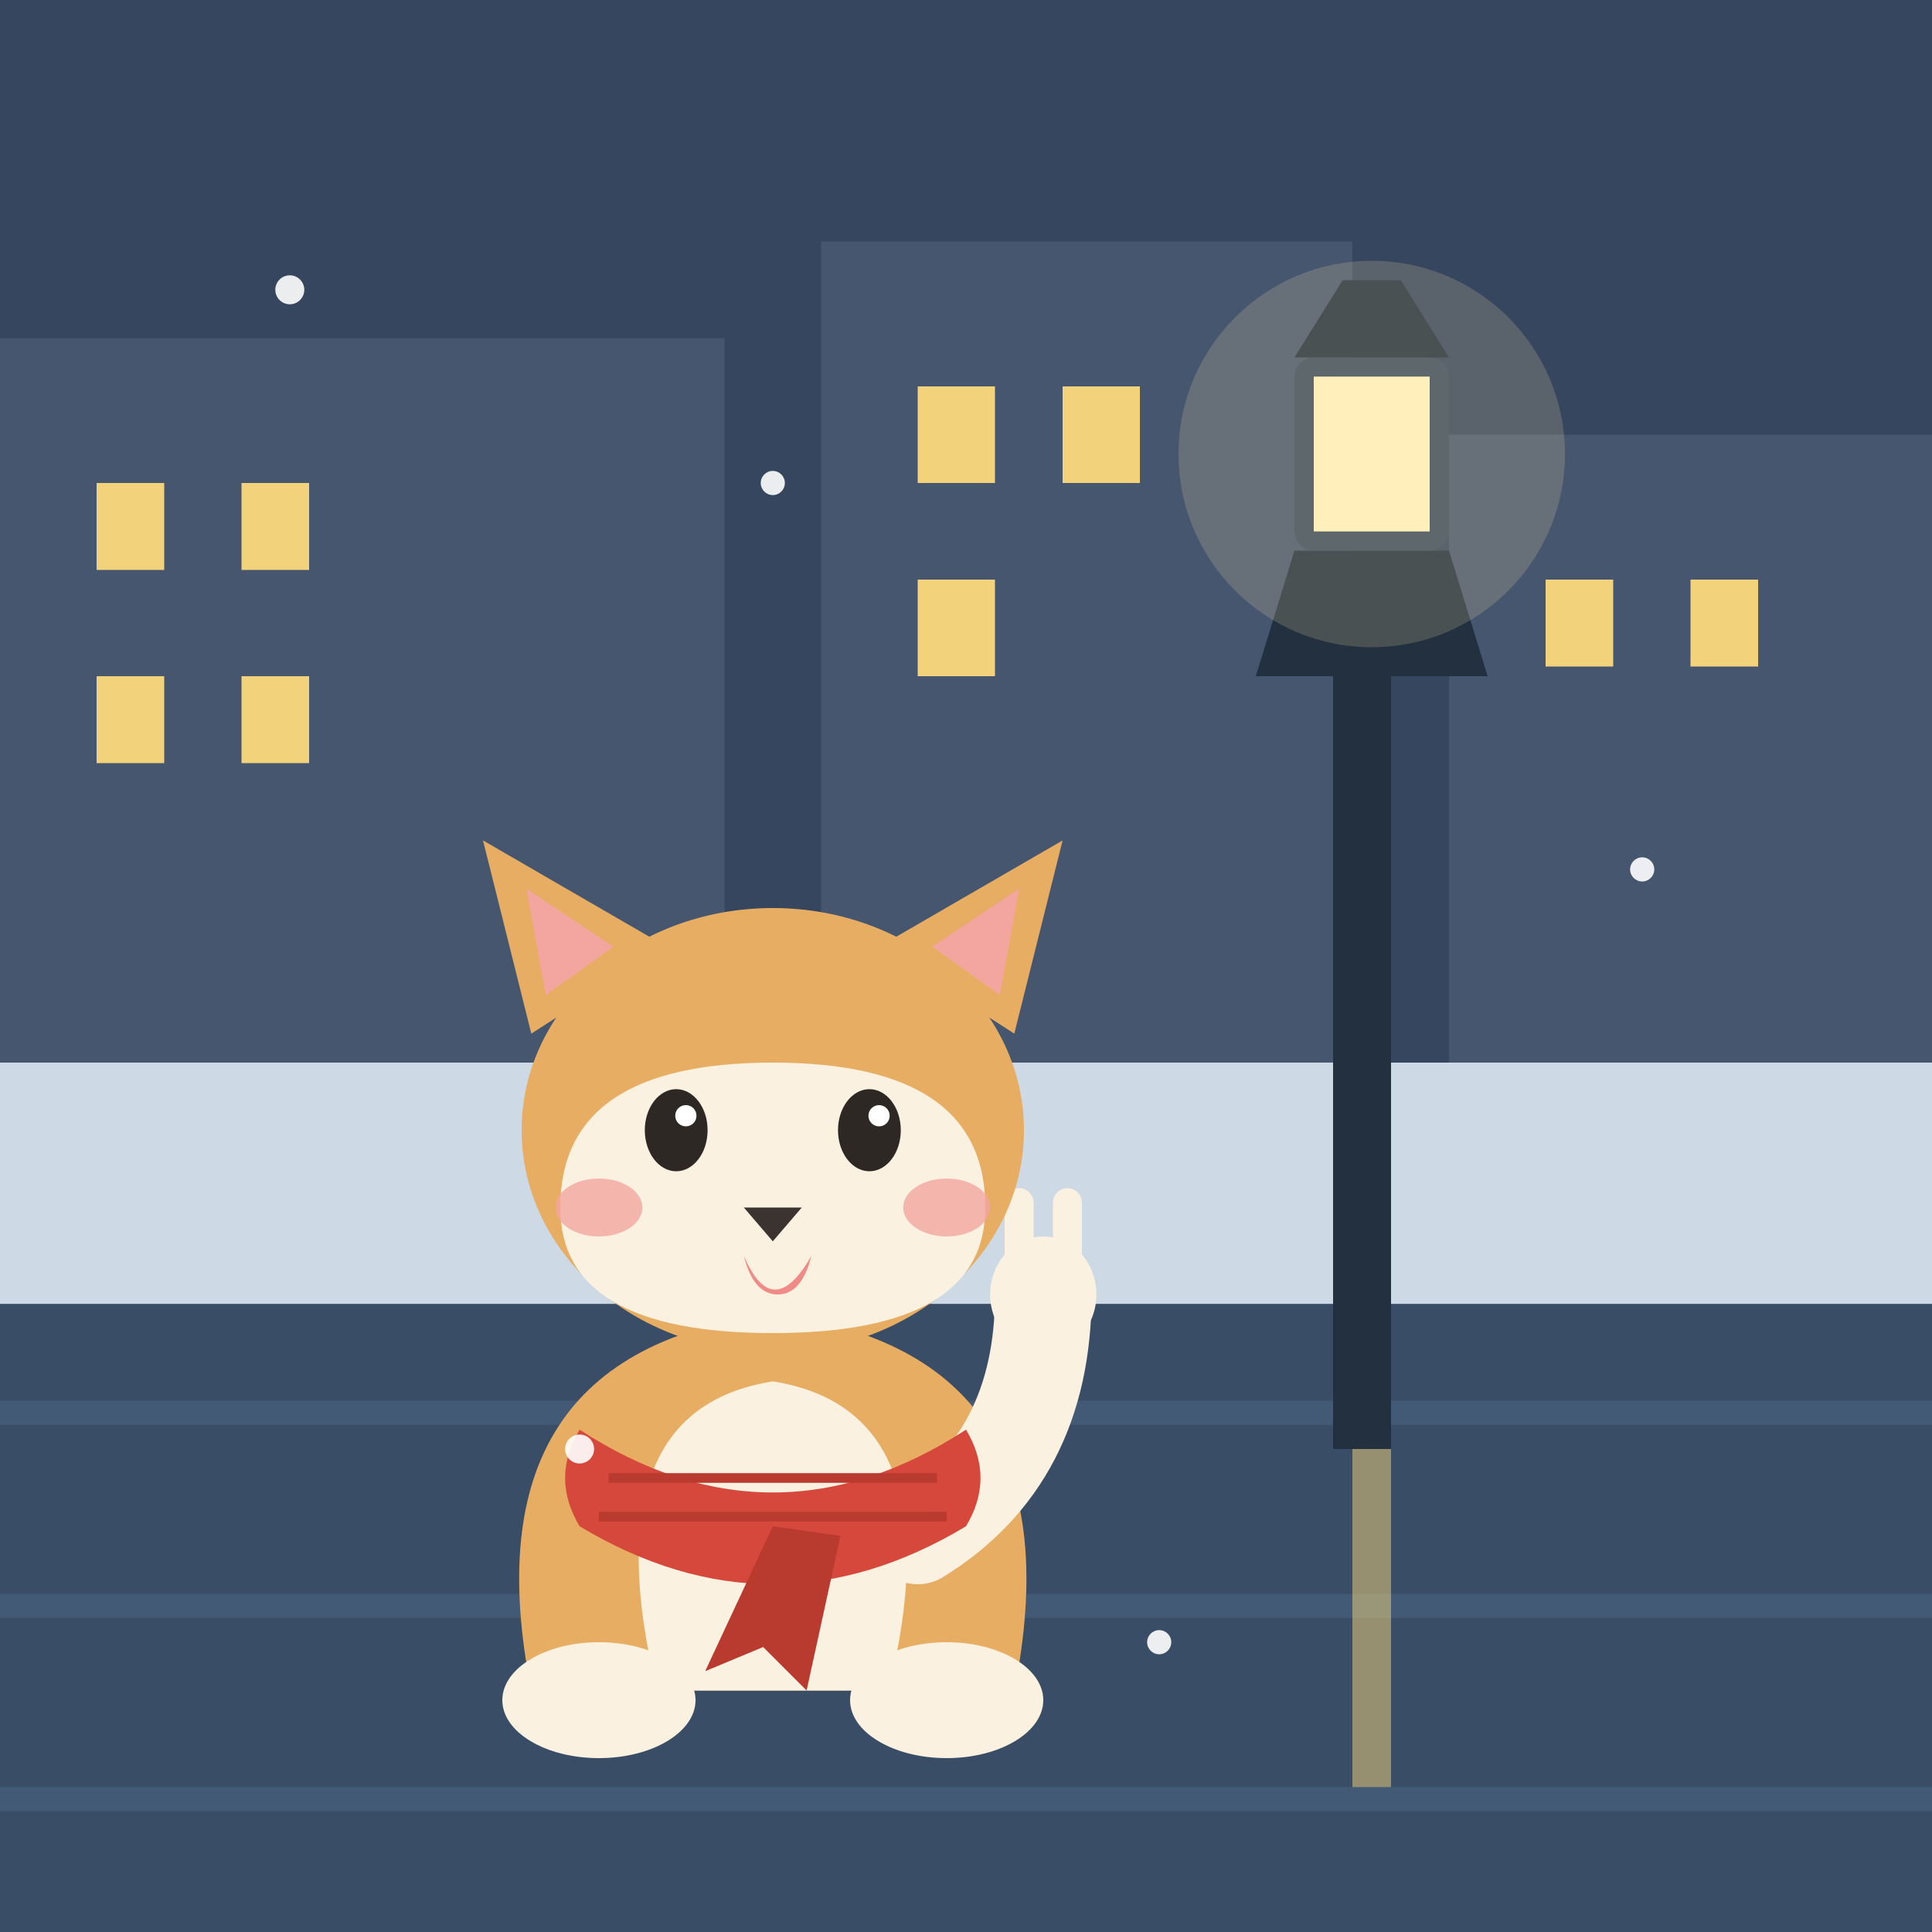
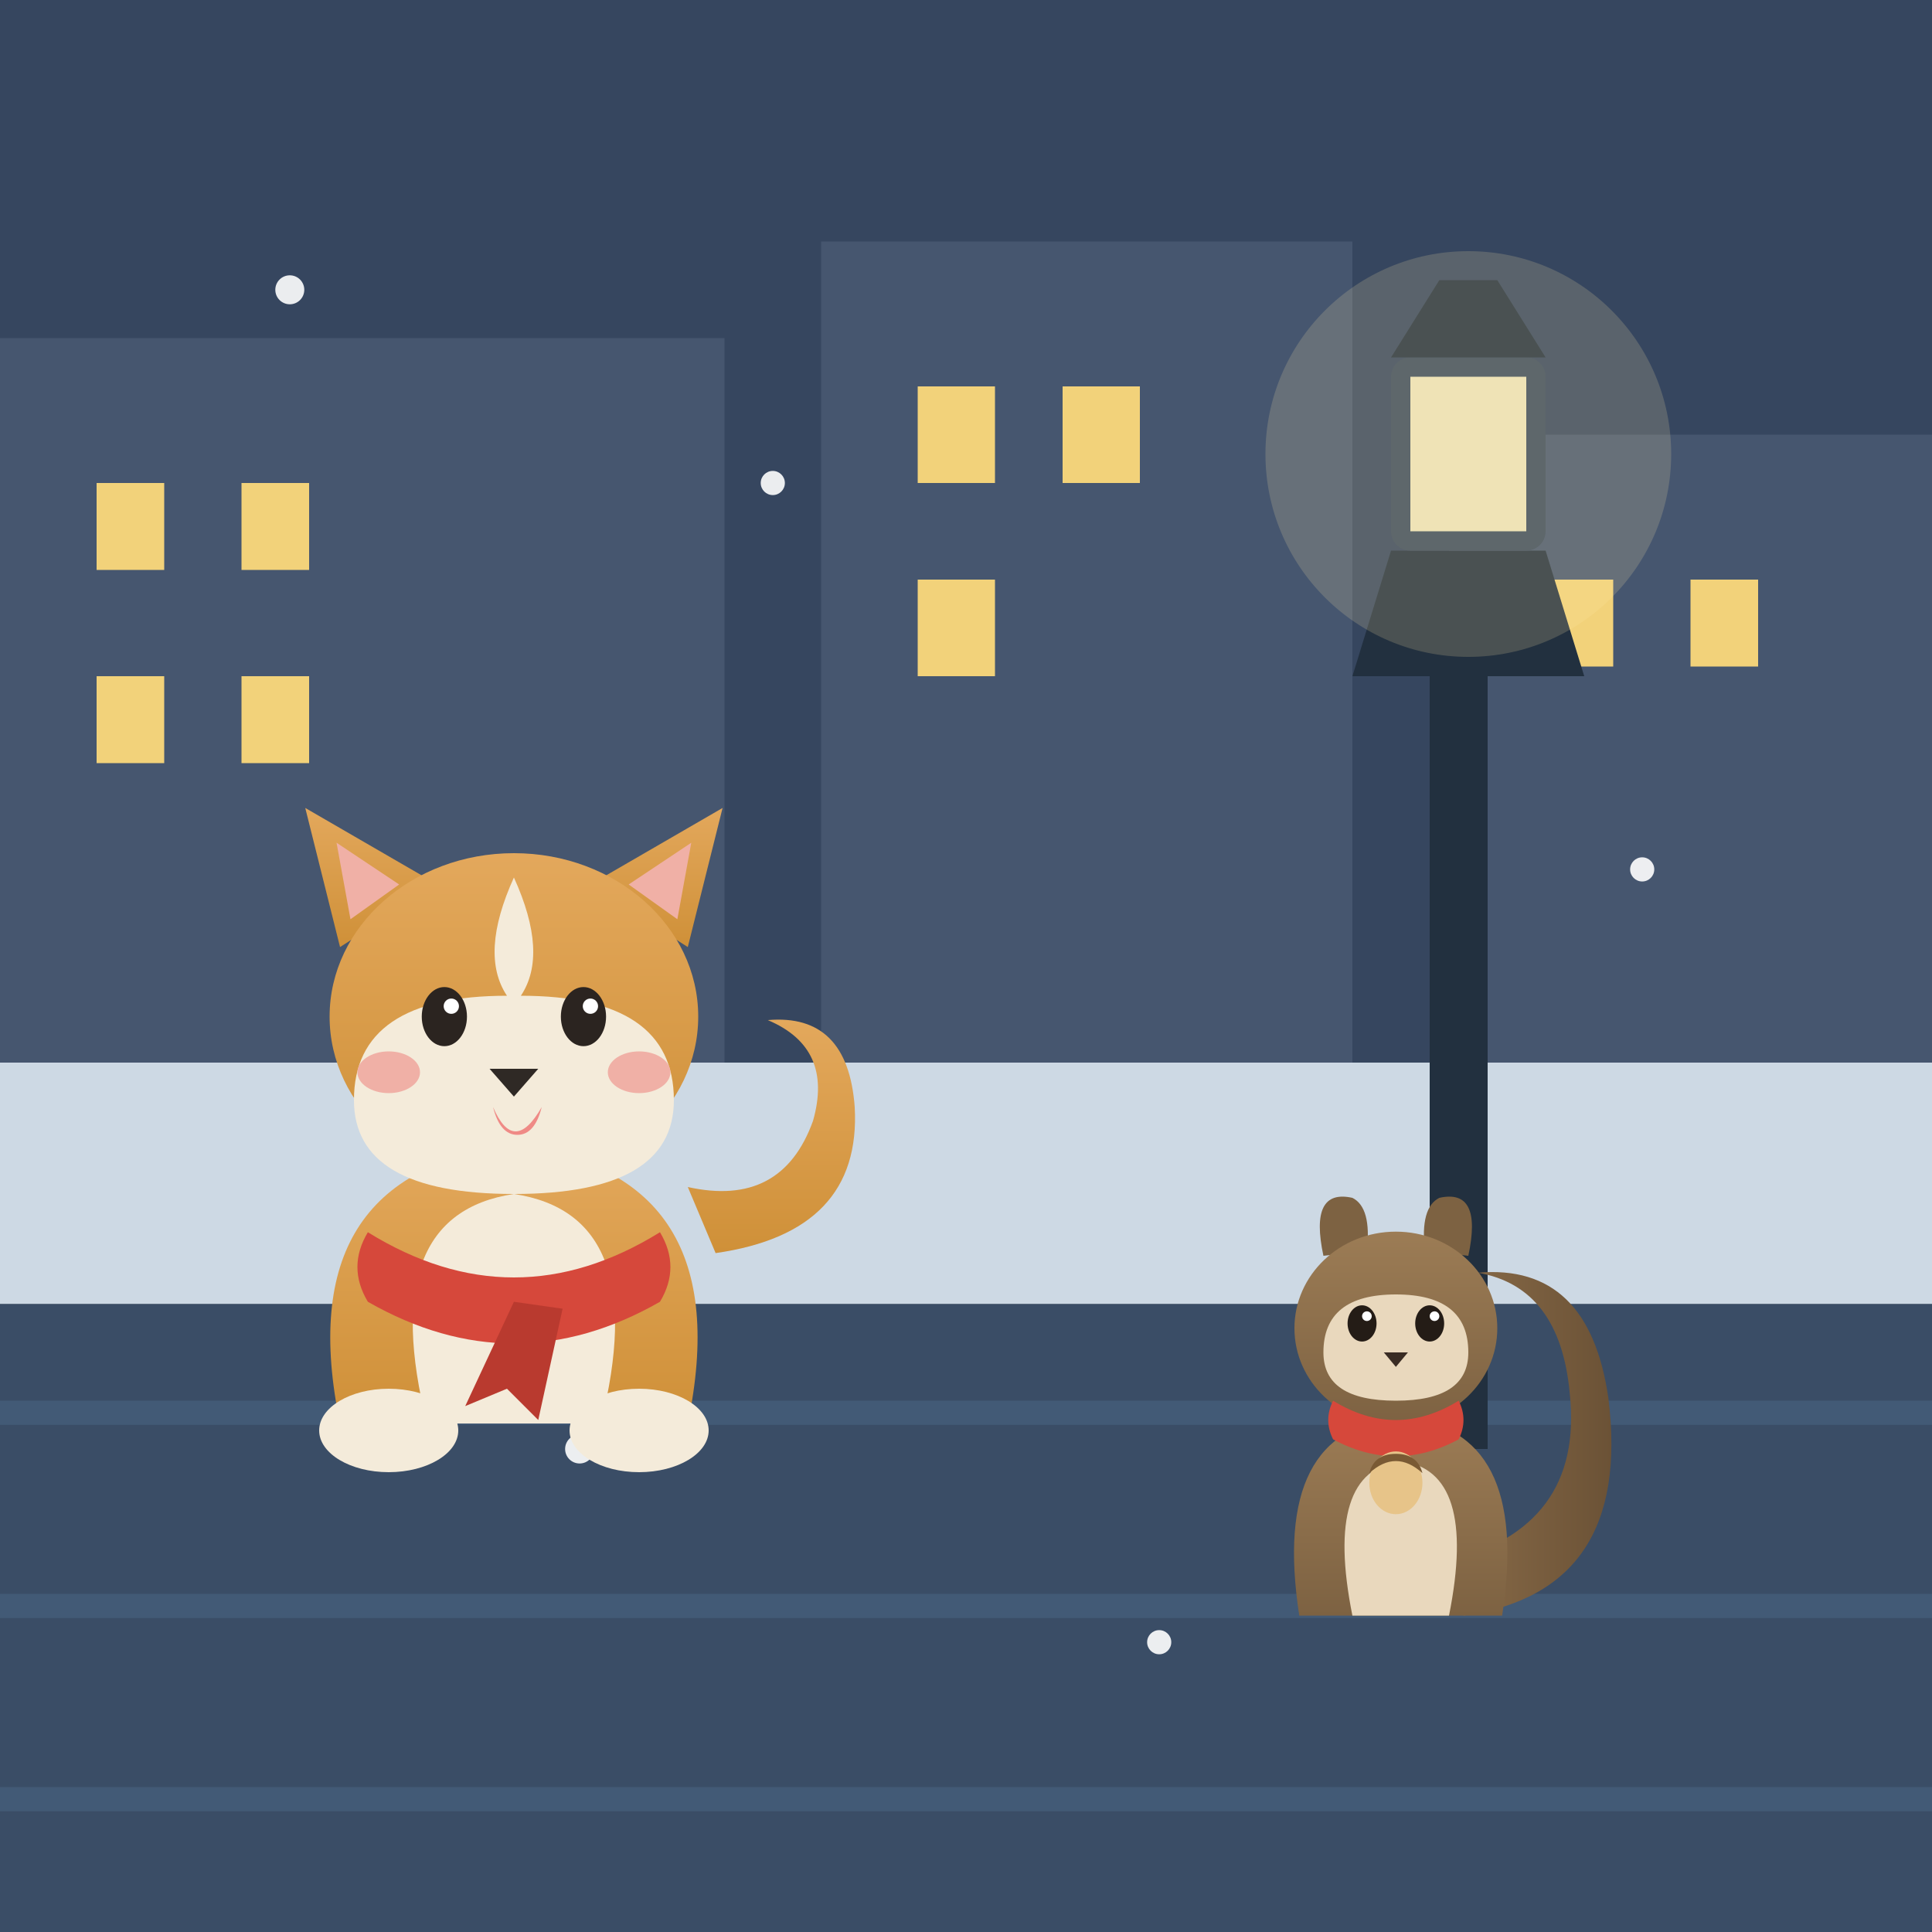
- <svg xmlns="http://www.w3.org/2000/svg" viewBox="0 0 400 400" role="img" aria-label="Mon-chan in a little red scarf beside a snowy canal under a glowing gas lamp, peace sign">
+ <svg xmlns="http://www.w3.org/2000/svg" viewBox="0 0 400 400" role="img" aria-label="Mon-chan and Cinnamon the squirrel in red scarves by the snowy gas-lamp canal">
+   <defs>
+     <linearGradient id="fur" x1="0" y1="0" x2="0" y2="1">
+       <stop offset="0" stop-color="#e3a85c" />
+       <stop offset="1" stop-color="#cf9038" />
+     </linearGradient>
+     <linearGradient id="sq" x1="0" y1="0" x2="0" y2="1">
+       <stop offset="0" stop-color="#9c7c55" />
+       <stop offset="1" stop-color="#7d6242" />
+     </linearGradient>
+     <linearGradient id="tl" x1="0" y1="0" x2="1" y2="0">
+       <stop offset="0" stop-color="#8a6c49" />
+       <stop offset="1" stop-color="#6b5236" />
+     </linearGradient>
+   </defs>
  <rect width="400" height="400" fill="#2c3a4f" />
  <rect width="400" height="220" fill="#36465f" />
  <g fill="#46566f">
    <rect x="0" y="70" width="150" height="150" />
    <rect x="170" y="50" width="110" height="170" />
    <rect x="300" y="90" width="100" height="130" />
  </g>
  <g fill="#f2d27a">
    <rect x="20" y="100" width="14" height="18" />
    <rect x="50" y="100" width="14" height="18" />
    <rect x="20" y="140" width="14" height="18" />
    <rect x="50" y="140" width="14" height="18" />
    <rect x="190" y="80" width="16" height="20" />
    <rect x="220" y="80" width="16" height="20" />
    <rect x="190" y="120" width="16" height="20" />
    <rect x="320" y="120" width="14" height="18" />
    <rect x="350" y="120" width="14" height="18" />
  </g>
  <rect y="220" width="400" height="50" fill="#cdd9e4" />
  <rect y="270" width="400" height="130" fill="#3a4d66" />
  <g fill="#46607d" opacity="0.7">
    <rect x="0" y="290" width="400" height="5" />
    <rect x="0" y="330" width="400" height="5" />
    <rect x="0" y="370" width="400" height="5" />
  </g>
-   <g opacity="0.5" fill="#f2d27a">
-     <rect x="280" y="280" width="8" height="90" />
-   </g>
-   <g transform="translate(280,60)">
+   <g transform="translate(300,60)">
    <rect x="-4" y="80" width="12" height="160" fill="#22303f" />
    <g transform="translate(2,80)">
      <path d="M-22 0 L26 0 L18 -26 L-14 -26Z" fill="#22303f" />
      <rect x="-14" y="-66" width="32" height="40" rx="4" fill="#3a4a5e" />
-       <rect x="-10" y="-62" width="24" height="32" fill="#ffe9a8" />
-       <rect x="-10" y="-62" width="24" height="32" fill="#fff3c4" opacity="0.8" />
+       <rect x="-10" y="-62" width="24" height="32" fill="#fff3c4" opacity="0.9" />
      <path d="M-14 -66 L18 -66 L8 -82 L-4 -82Z" fill="#22303f" />
-       <circle cx="2" cy="-46" r="40" fill="#ffe9a8" opacity="0.18" />
-     </g>
-   </g>
-   <g transform="translate(40,150)">
-     <path d="M70 200 q-14 -70 50 -78 q64 8 50 78 z" fill="#e7ad63" />
-     <path d="M96 200 q-14 -58 24 -64 q38 6 24 64 z" fill="#faf1e0" />
-     <ellipse cx="84" cy="202" rx="20" ry="12" fill="#faf1e0" />
-     <ellipse cx="156" cy="202" rx="20" ry="12" fill="#faf1e0" />
-     <path d="M150 168 q26 -16 26 -50" fill="none" stroke="#faf1e0" stroke-width="20" stroke-linecap="round" />
-     <g transform="translate(176,112)">
-       <ellipse cx="0" cy="6" rx="11" ry="12" fill="#faf1e0" />
-       <rect x="-8" y="-16" width="6" height="18" rx="3" fill="#faf1e0" />
-       <rect x="2" y="-16" width="6" height="18" rx="3" fill="#faf1e0" />
-     </g>
-     <path d="M70 64 l-10 -40 38 22z" fill="#e7ad63" />
-     <path d="M170 64 l10 -40 -38 22z" fill="#e7ad63" />
-     <path d="M73 56 l-4 -22 18 12z" fill="#f3a6a0" />
-     <path d="M167 56 l4 -22 -18 12z" fill="#f3a6a0" />
-     <ellipse cx="120" cy="84" rx="52" ry="46" fill="#e7ad63" />
-     <path d="M120 70 q-44 0 -44 30 q0 26 44 26 q44 0 44 -26 q0 -30 -44 -30z" fill="#faf1e0" />
-     <ellipse cx="84" cy="100" rx="9" ry="6" fill="#f3a6a0" opacity="0.8" />
-     <ellipse cx="156" cy="100" rx="9" ry="6" fill="#f3a6a0" opacity="0.8" />
-     <ellipse cx="100" cy="84" rx="6.5" ry="8.5" fill="#2e2824" />
-     <ellipse cx="140" cy="84" rx="6.5" ry="8.5" fill="#2e2824" />
-     <circle cx="102" cy="81" r="2.2" fill="#fff" />
-     <circle cx="142" cy="81" r="2.2" fill="#fff" />
-     <path d="M114 100 h12 l-6 7z" fill="#3a3330" />
-     <path d="M114 110 q6 14 14 0 q-2 8 -7 8 q-5 0 -7 -8z" fill="#f08a86" />
-     <path d="M80 146 q40 26 80 0 q6 10 0 20 q-40 24 -80 0 q-6 -10 0 -20z" fill="#d6483b" />
-     <path d="M120 166 l-14 30 12 -5 9 9 7 -32z" fill="#b93a2f" />
-     <g stroke="#b93a2f" stroke-width="2">
-       <path d="M86 156 h68" />
-       <path d="M84 164 h72" />
+       <circle cx="2" cy="-46" r="42" fill="#ffe9a8" opacity="0.18" />
    </g>
  </g>
  <g fill="#fff" opacity="0.9">
    <circle cx="60" cy="60" r="3" />
    <circle cx="160" cy="100" r="2.5" />
    <circle cx="340" cy="180" r="2.5" />
    <circle cx="120" cy="300" r="3" />
    <circle cx="240" cy="340" r="2.5" />
  </g>
+   <g transform="translate(20,150) scale(0.72)">
+     <path d="M178 152 q42 -6 40 -42 q-2 -27 -25 -25 q19 8 13 29 q-9 25 -36 19z" fill="url(#fur)" />
+     <path d="M70 201 q-15 -72 50 -80 q65 8 50 80 z" fill="url(#fur)" />
+     <path d="M95 201 q-15 -60 25 -66 q40 6 25 66 z" fill="#f4ebda" />
+     <ellipse cx="84" cy="203" rx="20" ry="12" fill="#f4ebda" />
+     <ellipse cx="156" cy="203" rx="20" ry="12" fill="#f4ebda" />
+     <path d="M70 64 l-10 -40 38 22z" fill="url(#fur)" />
+     <path d="M170 64 l10 -40 -38 22z" fill="url(#fur)" />
+     <path d="M73 56 l-4 -22 18 12z" fill="#f0b0a6" />
+     <path d="M167 56 l4 -22 -18 12z" fill="#f0b0a6" />
+     <ellipse cx="120" cy="84" rx="53" ry="47" fill="url(#fur)" />
+     <path d="M120 44 q-10 22 -2 34 q-44 0 -44 30 q0 27 46 27 q46 0 46 -27 q0 -30 -44 -30 q8 -12 -2 -34z" fill="#f4ebda" />
+     <ellipse cx="84" cy="100" rx="9" ry="6" fill="#f0b0a6" />
+     <ellipse cx="156" cy="100" rx="9" ry="6" fill="#f0b0a6" />
+     <ellipse cx="100" cy="84" rx="6.5" ry="8.5" fill="#2b2420" />
+     <ellipse cx="140" cy="84" rx="6.5" ry="8.5" fill="#2b2420" />
+     <circle cx="102" cy="81" r="2.2" fill="#fff" />
+     <circle cx="142" cy="81" r="2.2" fill="#fff" />
+     <path d="M113 99 h14 l-7 8z" fill="#2f2925" />
+     <path d="M114 110 q6 14 14 0 q-2 8 -7 8 q-5 0 -7 -8z" fill="#ef8a86" />
+     <path d="M78 146 q42 26 84 0 q6 10 0 20 q-42 24 -84 0 q-6 -10 0 -20z" fill="#d6483b" />
+     <path d="M120 166 l-14 30 12 -5 9 9 7 -32z" fill="#b93a2f" />
+   </g>
+   <g transform="translate(228,232) scale(0.5)">
+     <path d="M150 205 q70 -10 60 -90 q-8 -56 -54 -52 q34 6 38 50 q6 56 -52 70z" fill="url(#tl)" />
+     <path d="M82 205 q-12 -78 42 -82 q54 4 42 82 z" fill="url(#sq)" />
+     <path d="M104 205 q-12 -60 20 -64 q32 4 20 64 z" fill="#e9d8bd" />
+     <path d="M92 56 q-6 -28 12 -24 q8 4 6 22z" fill="#7d6242" />
+     <path d="M152 56 q6 -28 -12 -24 q-8 4 -6 22z" fill="#7d6242" />
+     <ellipse cx="122" cy="86" rx="42" ry="40" fill="url(#sq)" />
+     <path d="M122 72 q-30 0 -30 24 q0 20 30 20 q30 0 30 -20 q0 -24 -30 -24z" fill="#e9d8bd" />
+     <ellipse cx="108" cy="84" rx="6" ry="7.5" fill="#241c16" />
+     <ellipse cx="136" cy="84" rx="6" ry="7.5" fill="#241c16" />
+     <circle cx="110" cy="81" r="2" fill="#fff" />
+     <circle cx="138" cy="81" r="2" fill="#fff" />
+     <path d="M117 96 h10 l-5 6z" fill="#3a2c24" />
+     <path d="M96 116 q26 16 52 0 q4 8 0 16 q-26 14 -52 0 q-4 -8 0 -16z" fill="#d6483b" />
+     <ellipse cx="122" cy="150" rx="11" ry="13" fill="#e7c489" />
+     <path d="M111 146 q11 -10 22 0 q-2 -8 -11 -8 q-9 0 -11 8z" fill="#7a5a34" />
+   </g>
</svg>
